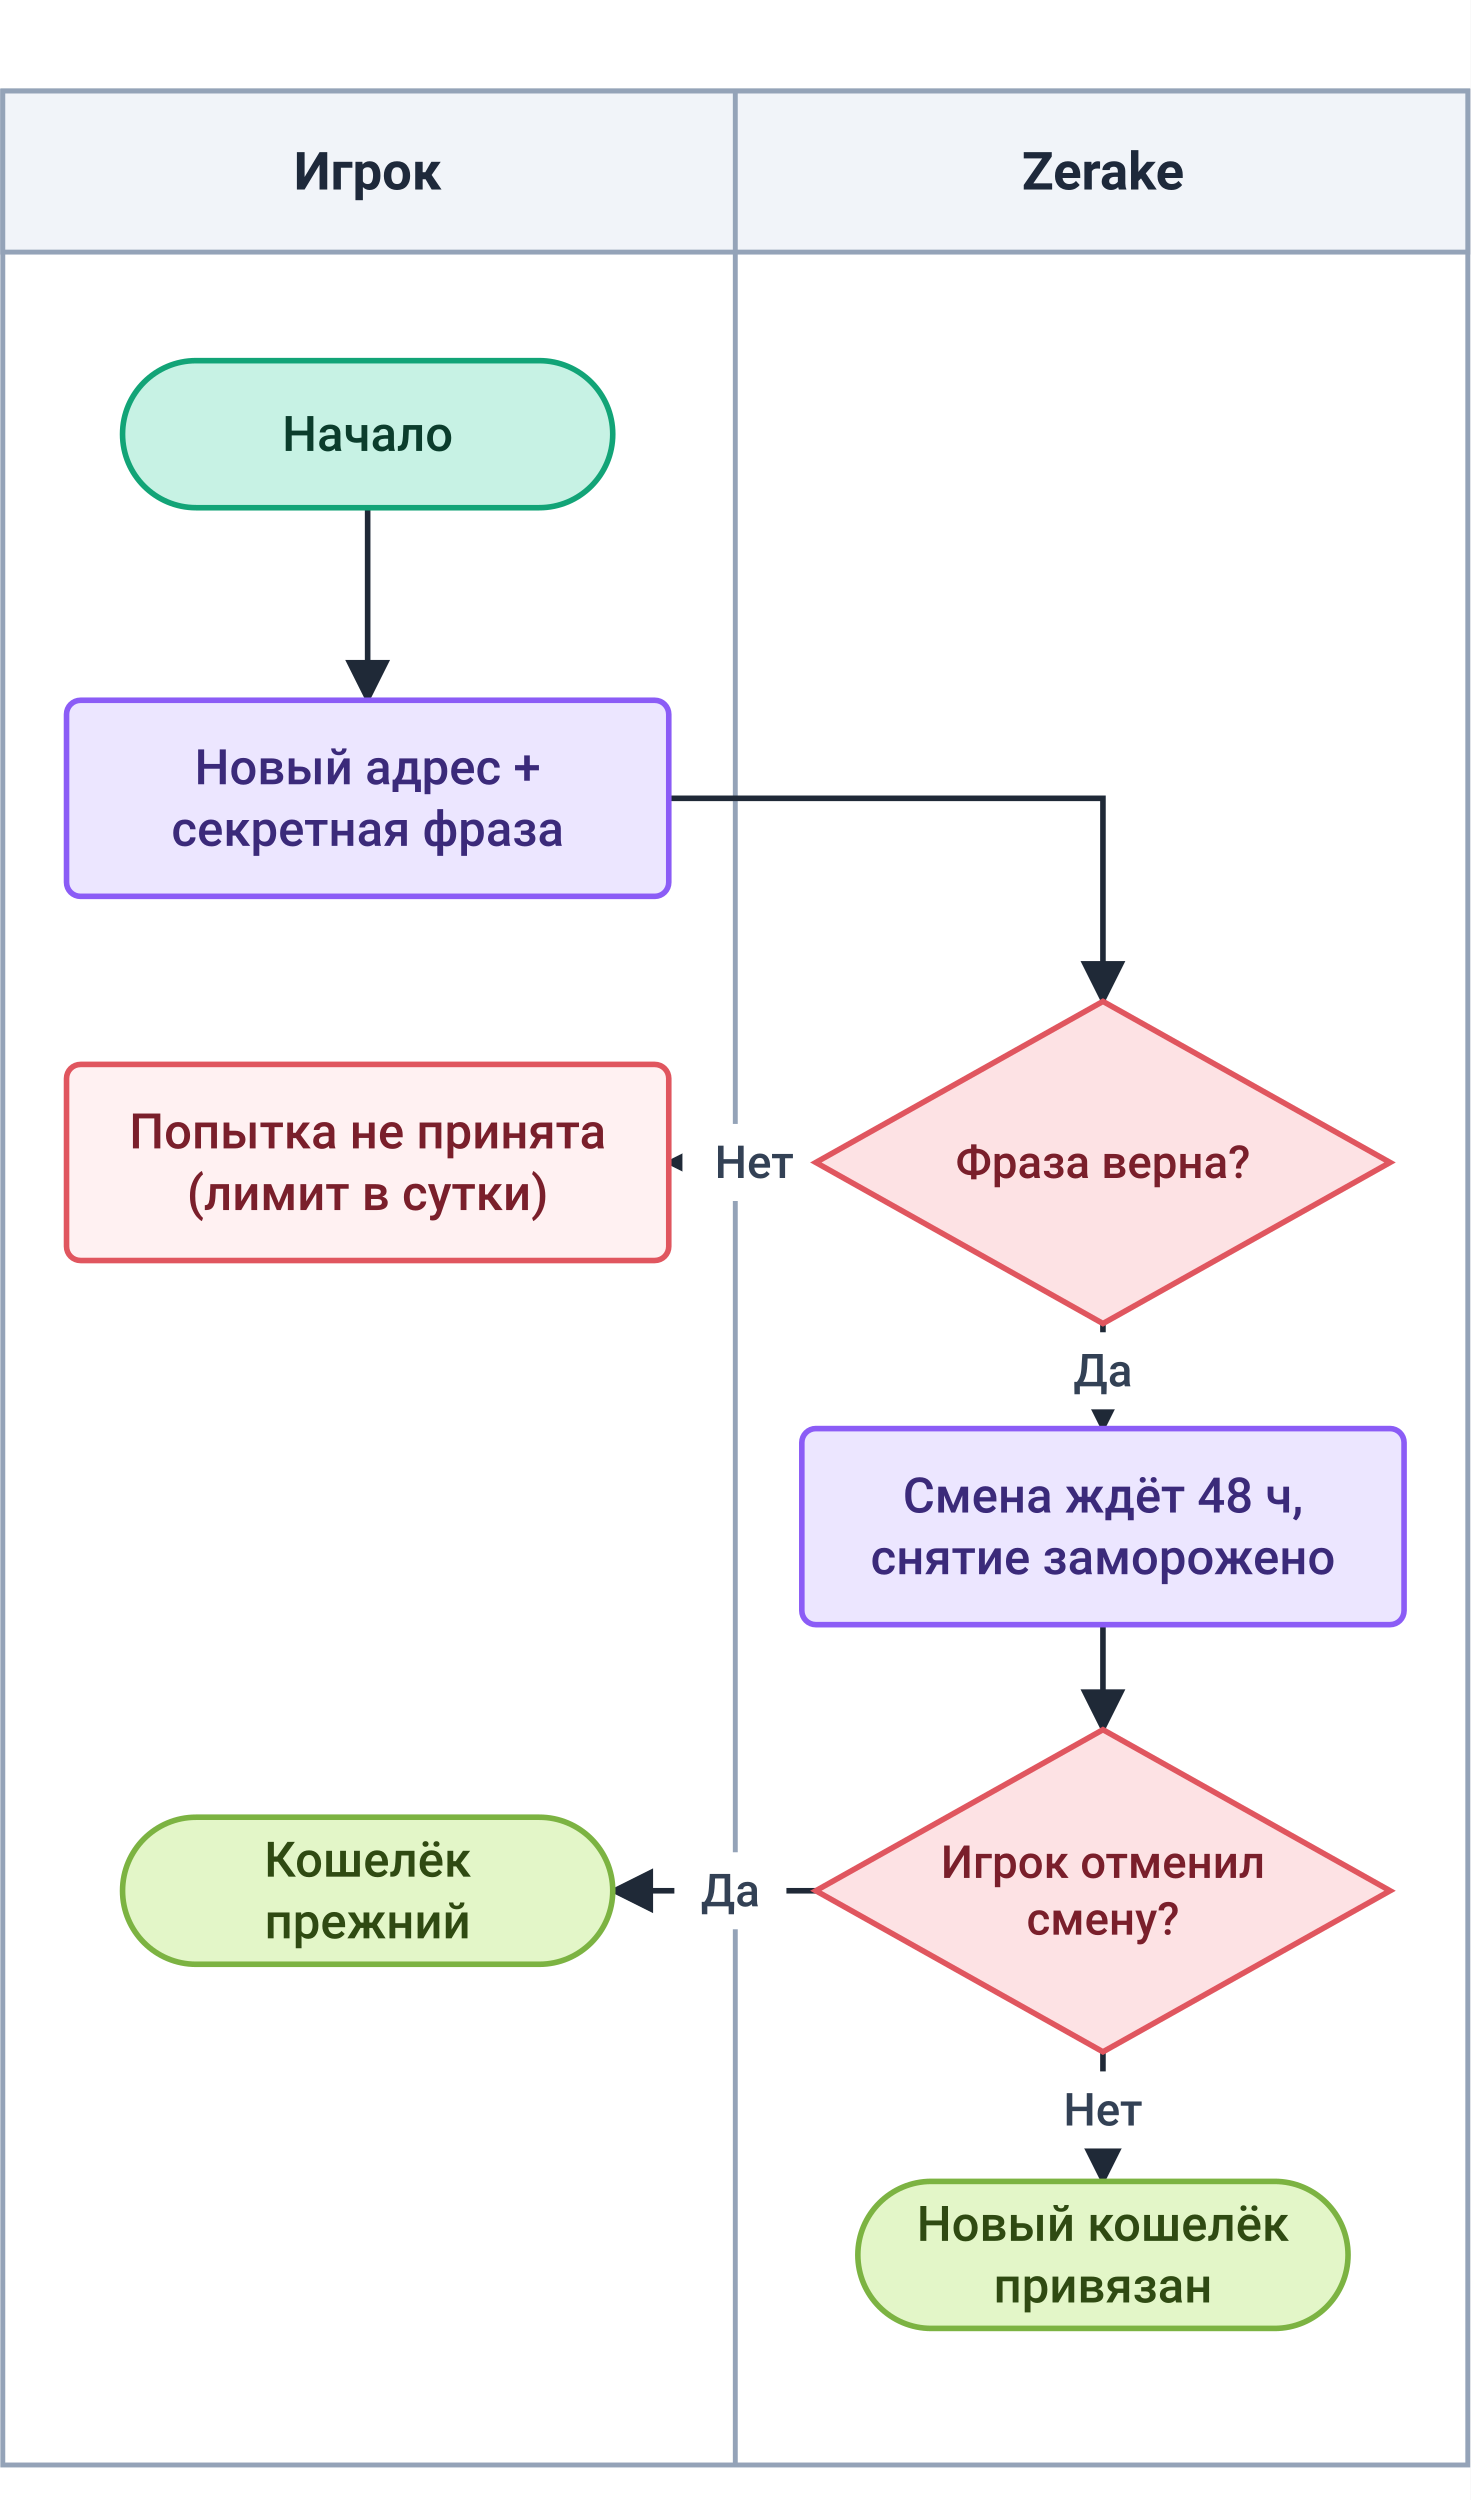
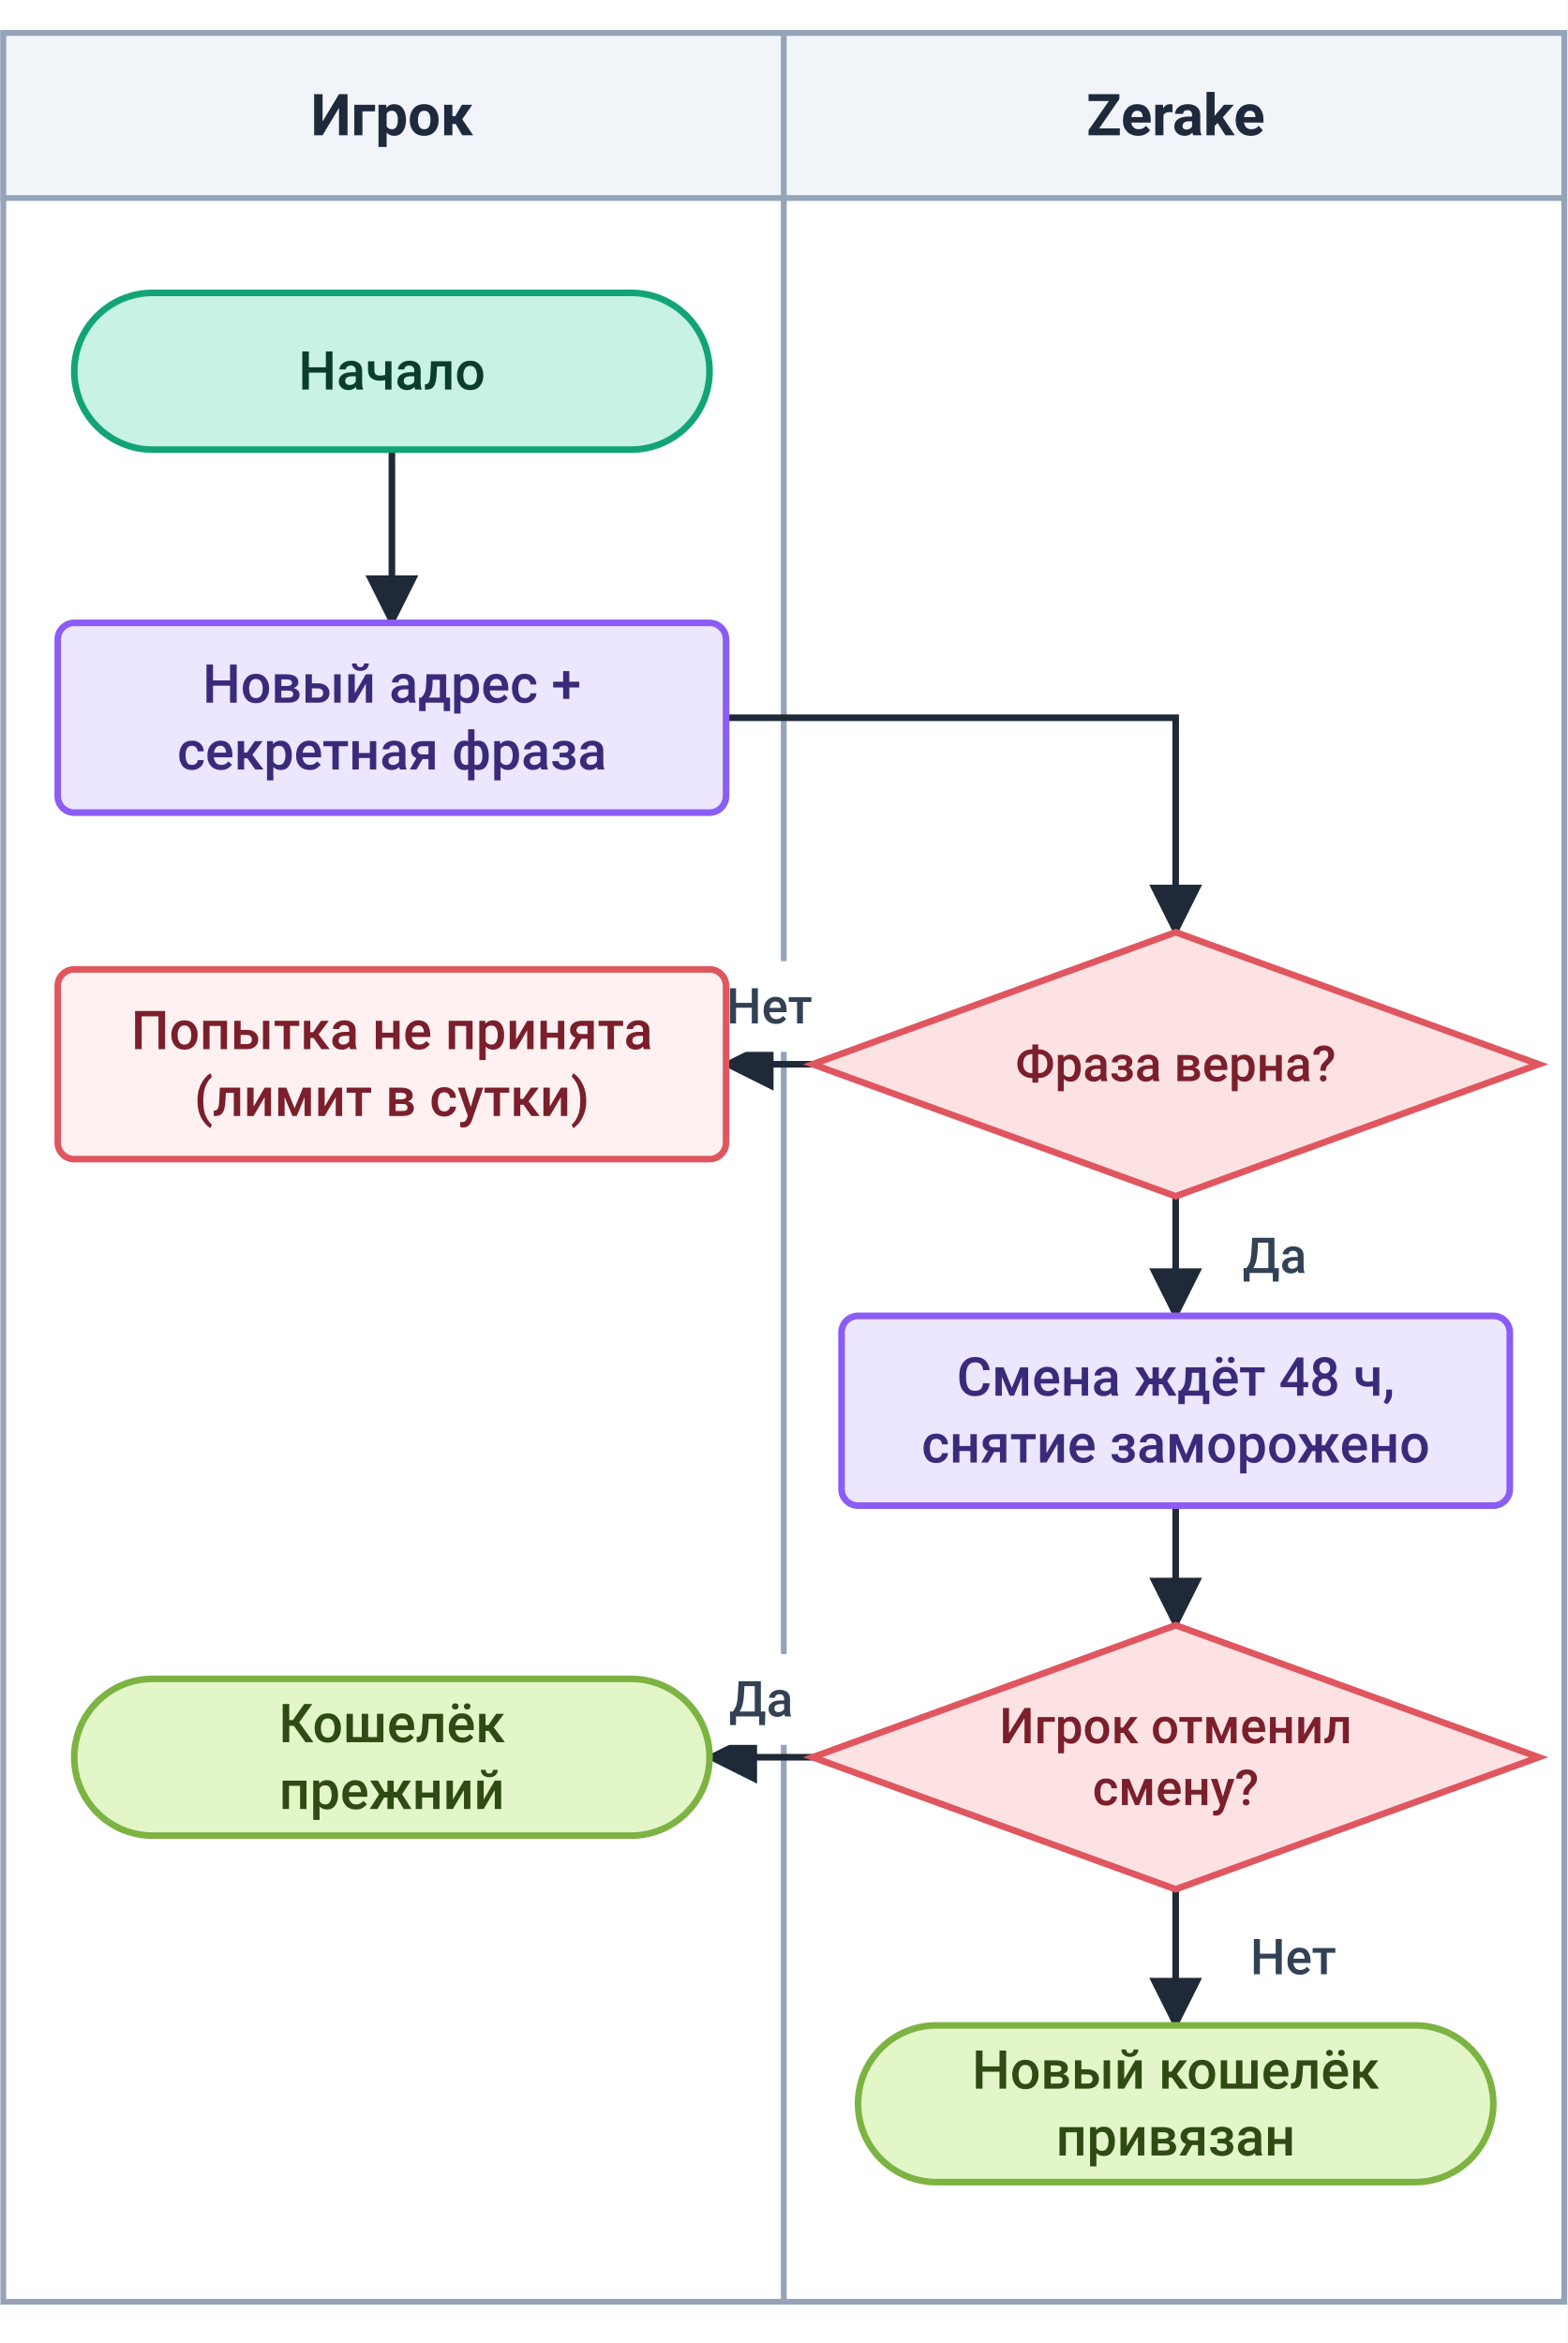
- <svg xmlns="http://www.w3.org/2000/svg" viewBox="0 0 420 714" width="420" height="714" font-family="Segoe UI, -apple-system, Roboto, Helvetica, Arial, sans-serif">
+ <svg xmlns="http://www.w3.org/2000/svg" viewBox="0 0 380 568" width="380" height="568" font-family="Segoe UI, -apple-system, Roboto, Helvetica, Arial, sans-serif">
  <defs>
    <marker id="arr" viewBox="0 0 10 10" refX="9" refY="5" markerWidth="8" markerHeight="8" orient="auto-start-reverse">
      <path d="M0,0 L10,5 L0,10 z" fill="#1f2937" />
    </marker>
  </defs>
-   <rect width="420" height="714" fill="#ffffff" />
-   <rect x="0.8" y="26" width="418.4" height="678" fill="#ffffff" stroke="#94a3b8" stroke-width="1.4" />
-   <rect x="0.8" y="26" width="418.4" height="46" fill="#f1f4f9" stroke="#94a3b8" stroke-width="1.4" />
-   <text x="105.0" y="49.0" text-anchor="middle" dominant-baseline="central" font-size="15" font-weight="600" fill="#1e293b">Игрок</text>
-   <line x1="210" y1="26" x2="210" y2="704" stroke="#94a3b8" stroke-width="1.4" />
-   <text x="315.0" y="49.0" text-anchor="middle" dominant-baseline="central" font-size="15" font-weight="600" fill="#1e293b">Zerake</text>
-   <path d="M105.0,145.0 L105.0,200.0" fill="none" stroke="#1f2937" stroke-width="1.6" marker-end="url(#arr)" />
-   <path d="M191.0,228.0 L315.0,228.0 L315.0,286.0" fill="none" stroke="#1f2937" stroke-width="1.6" marker-end="url(#arr)" />
-   <path d="M233.0,332.0 L191.0,332.0" fill="none" stroke="#1f2937" stroke-width="1.6" marker-end="url(#arr)" />
-   <rect x="194.9" y="321.0" width="41" height="22" rx="4" fill="#ffffff" />
-   <text x="215.4" y="332.0" text-anchor="middle" dominant-baseline="central" font-size="13" font-weight="500" fill="#334155">Нет</text>
-   <path d="M315.0,378.0 L315.0,408.0" fill="none" stroke="#1f2937" stroke-width="1.6" marker-end="url(#arr)" />
-   <rect x="299.0" y="380.5" width="32" height="22" rx="4" fill="#ffffff" />
-   <text x="315.0" y="391.5" text-anchor="middle" dominant-baseline="central" font-size="13" font-weight="500" fill="#334155">Да</text>
-   <path d="M315.0,464.0 L315.0,494.0" fill="none" stroke="#1f2937" stroke-width="1.6" marker-end="url(#arr)" />
-   <path d="M233.0,540.0 L175.0,540.0" fill="none" stroke="#1f2937" stroke-width="1.6" marker-end="url(#arr)" />
-   <rect x="192.6" y="529.0" width="32" height="22" rx="4" fill="#ffffff" />
-   <text x="208.6" y="540.0" text-anchor="middle" dominant-baseline="central" font-size="13" font-weight="500" fill="#334155">Да</text>
-   <path d="M315.0,586.0 L315.0,623.0" fill="none" stroke="#1f2937" stroke-width="1.6" marker-end="url(#arr)" />
-   <rect x="294.5" y="591.6" width="41" height="22" rx="4" fill="#ffffff" />
-   <text x="315.0" y="602.6" text-anchor="middle" dominant-baseline="central" font-size="13" font-weight="500" fill="#334155">Нет</text>
-   <rect x="35.0" y="103.0" width="140" height="42" rx="21.0" fill="#c7f2e4" stroke="#12a477" stroke-width="1.6" />
-   <text x="105.0" y="124.0" text-anchor="middle" dominant-baseline="central" font-size="14" font-weight="500" fill="#0b3d2c">Начало</text>
-   <rect x="19.0" y="200.0" width="172" height="56" rx="4" fill="#ece6ff" stroke="#8b5cf6" stroke-width="1.6" />
-   <text x="105.0" y="219.2" text-anchor="middle" dominant-baseline="central" font-size="14" font-weight="500" fill="#3b2a7a">Новый адрес +</text>
-   <text x="105.0" y="236.8" text-anchor="middle" dominant-baseline="central" font-size="14" font-weight="500" fill="#3b2a7a">секретная фраза</text>
-   <polygon points="315.0,286.0 397.0,332.0 315.0,378.0 233.0,332.0" fill="#fde2e4" stroke="#e0565f" stroke-width="1.6" />
-   <text x="315.0" y="332.0" text-anchor="middle" dominant-baseline="central" font-size="13" font-weight="500" fill="#7a1f2b">Фраза верна?</text>
-   <rect x="19.0" y="304.0" width="172" height="56" rx="4" fill="#fff1f2" stroke="#e0565f" stroke-width="1.6" />
-   <text x="105.0" y="323.2" text-anchor="middle" dominant-baseline="central" font-size="14" font-weight="500" fill="#7a1f2b">Попытка не принята</text>
-   <text x="105.0" y="340.8" text-anchor="middle" dominant-baseline="central" font-size="14" font-weight="500" fill="#7a1f2b">(лимит в сутки)</text>
-   <rect x="229.0" y="408.0" width="172" height="56" rx="4" fill="#ece6ff" stroke="#8b5cf6" stroke-width="1.6" />
-   <text x="315.0" y="427.2" text-anchor="middle" dominant-baseline="central" font-size="14" font-weight="500" fill="#3b2a7a">Смена ждёт 48 ч,</text>
-   <text x="315.0" y="444.8" text-anchor="middle" dominant-baseline="central" font-size="14" font-weight="500" fill="#3b2a7a">снятие заморожено</text>
-   <polygon points="315.0,494.0 397.0,540.0 315.0,586.0 233.0,540.0" fill="#fde2e4" stroke="#e0565f" stroke-width="1.6" />
-   <text x="315.0" y="531.9" text-anchor="middle" dominant-baseline="central" font-size="13" font-weight="500" fill="#7a1f2b">Игрок отменил</text>
-   <text x="315.0" y="548.1" text-anchor="middle" dominant-baseline="central" font-size="13" font-weight="500" fill="#7a1f2b">смену?</text>
-   <rect x="35.0" y="519.0" width="140" height="42" rx="21.0" fill="#e3f6c8" stroke="#7cb342" stroke-width="1.6" />
-   <text x="105.0" y="531.2" text-anchor="middle" dominant-baseline="central" font-size="14" font-weight="500" fill="#2f4a12">Кошелёк</text>
-   <text x="105.0" y="548.8" text-anchor="middle" dominant-baseline="central" font-size="14" font-weight="500" fill="#2f4a12">прежний</text>
-   <rect x="245.0" y="623.0" width="140" height="42" rx="21.0" fill="#e3f6c8" stroke="#7cb342" stroke-width="1.6" />
-   <text x="315.0" y="635.2" text-anchor="middle" dominant-baseline="central" font-size="14" font-weight="500" fill="#2f4a12">Новый кошелёк</text>
-   <text x="315.0" y="652.8" text-anchor="middle" dominant-baseline="central" font-size="14" font-weight="500" fill="#2f4a12">привязан</text>
+   <rect width="380" height="568" fill="#ffffff" />
+   <rect x="0.8" y="8" width="378.4" height="550" fill="#ffffff" stroke="#94a3b8" stroke-width="1.4" />
+   <rect x="0.8" y="8" width="378.4" height="40" fill="#f1f4f9" stroke="#94a3b8" stroke-width="1.4" />
+   <text x="95.0" y="28.0" text-anchor="middle" dominant-baseline="central" font-size="14" font-weight="600" fill="#1e293b">Игрок</text>
+   <line x1="190" y1="8" x2="190" y2="558" stroke="#94a3b8" stroke-width="1.4" />
+   <text x="285.0" y="28.0" text-anchor="middle" dominant-baseline="central" font-size="14" font-weight="600" fill="#1e293b">Zerake</text>
+   <path d="M95.0,109.0 L95.0,151.0" fill="none" stroke="#1f2937" stroke-width="1.6" marker-end="url(#arr)" />
+   <path d="M176.0,174.0 L285.0,174.0 L285.0,226.0" fill="none" stroke="#1f2937" stroke-width="1.6" marker-end="url(#arr)" />
+   <path d="M197.0,258.0 L176.0,258.0" fill="none" stroke="#1f2937" stroke-width="1.6" marker-end="url(#arr)" />
+   <rect x="166.0" y="233.0" width="41" height="22" rx="4" fill="#ffffff" />
+   <text x="186.5" y="244.0" text-anchor="middle" dominant-baseline="central" font-size="12" font-weight="500" fill="#334155">Нет</text>
+   <path d="M285.0,290.0 L285.0,319.0" fill="none" stroke="#1f2937" stroke-width="1.6" marker-end="url(#arr)" />
+   <rect x="293.0" y="293.5" width="32" height="22" rx="4" fill="#ffffff" />
+   <text x="309.0" y="304.5" text-anchor="middle" dominant-baseline="central" font-size="12" font-weight="500" fill="#334155">Да</text>
+   <path d="M285.0,365.0 L285.0,394.0" fill="none" stroke="#1f2937" stroke-width="1.6" marker-end="url(#arr)" />
+   <path d="M197.0,426.0 L172.0,426.0" fill="none" stroke="#1f2937" stroke-width="1.6" marker-end="url(#arr)" />
+   <rect x="168.5" y="401.0" width="32" height="22" rx="4" fill="#ffffff" />
+   <text x="184.5" y="412.0" text-anchor="middle" dominant-baseline="central" font-size="12" font-weight="500" fill="#334155">Да</text>
+   <path d="M285.0,458.0 L285.0,491.0" fill="none" stroke="#1f2937" stroke-width="1.6" marker-end="url(#arr)" />
+   <rect x="293.0" y="463.5" width="41" height="22" rx="4" fill="#ffffff" />
+   <text x="313.5" y="474.5" text-anchor="middle" dominant-baseline="central" font-size="12" font-weight="500" fill="#334155">Нет</text>
+   <rect x="18.0" y="71.0" width="154" height="38" rx="19.0" fill="#c7f2e4" stroke="#12a477" stroke-width="1.6" />
+   <text x="95.0" y="90.0" text-anchor="middle" dominant-baseline="central" font-size="13" font-weight="500" fill="#0b3d2c">Начало</text>
+   <rect x="14.0" y="151.0" width="162" height="46" rx="4" fill="#ece6ff" stroke="#8b5cf6" stroke-width="1.6" />
+   <text x="95.0" y="165.9" text-anchor="middle" dominant-baseline="central" font-size="13" font-weight="500" fill="#3b2a7a">Новый адрес +</text>
+   <text x="95.0" y="182.1" text-anchor="middle" dominant-baseline="central" font-size="13" font-weight="500" fill="#3b2a7a">секретная фраза</text>
+   <polygon points="285.0,226.0 373.0,258.0 285.0,290.0 197.0,258.0" fill="#fde2e4" stroke="#e0565f" stroke-width="1.6" />
+   <text x="285.0" y="258.0" text-anchor="middle" dominant-baseline="central" font-size="12" font-weight="500" fill="#7a1f2b">Фраза верна?</text>
+   <rect x="14.0" y="235.0" width="162" height="46" rx="4" fill="#fff1f2" stroke="#e0565f" stroke-width="1.6" />
+   <text x="95.0" y="249.9" text-anchor="middle" dominant-baseline="central" font-size="13" font-weight="500" fill="#7a1f2b">Попытка не принята</text>
+   <text x="95.0" y="266.1" text-anchor="middle" dominant-baseline="central" font-size="13" font-weight="500" fill="#7a1f2b">(лимит в сутки)</text>
+   <rect x="204.0" y="319.0" width="162" height="46" rx="4" fill="#ece6ff" stroke="#8b5cf6" stroke-width="1.6" />
+   <text x="285.0" y="333.9" text-anchor="middle" dominant-baseline="central" font-size="13" font-weight="500" fill="#3b2a7a">Смена ждёт 48 ч,</text>
+   <text x="285.0" y="350.1" text-anchor="middle" dominant-baseline="central" font-size="13" font-weight="500" fill="#3b2a7a">снятие заморожено</text>
+   <polygon points="285.0,394.0 373.0,426.0 285.0,458.0 197.0,426.0" fill="#fde2e4" stroke="#e0565f" stroke-width="1.6" />
+   <text x="285.0" y="418.5" text-anchor="middle" dominant-baseline="central" font-size="12" font-weight="500" fill="#7a1f2b">Игрок отменил</text>
+   <text x="285.0" y="433.5" text-anchor="middle" dominant-baseline="central" font-size="12" font-weight="500" fill="#7a1f2b">смену?</text>
+   <rect x="18.0" y="407.0" width="154" height="38" rx="19.0" fill="#e3f6c8" stroke="#7cb342" stroke-width="1.6" />
+   <text x="95.0" y="417.9" text-anchor="middle" dominant-baseline="central" font-size="13" font-weight="500" fill="#2f4a12">Кошелёк</text>
+   <text x="95.0" y="434.1" text-anchor="middle" dominant-baseline="central" font-size="13" font-weight="500" fill="#2f4a12">прежний</text>
+   <rect x="208.0" y="491.0" width="154" height="38" rx="19.0" fill="#e3f6c8" stroke="#7cb342" stroke-width="1.6" />
+   <text x="285.0" y="501.9" text-anchor="middle" dominant-baseline="central" font-size="13" font-weight="500" fill="#2f4a12">Новый кошелёк</text>
+   <text x="285.0" y="518.1" text-anchor="middle" dominant-baseline="central" font-size="13" font-weight="500" fill="#2f4a12">привязан</text>
</svg>
